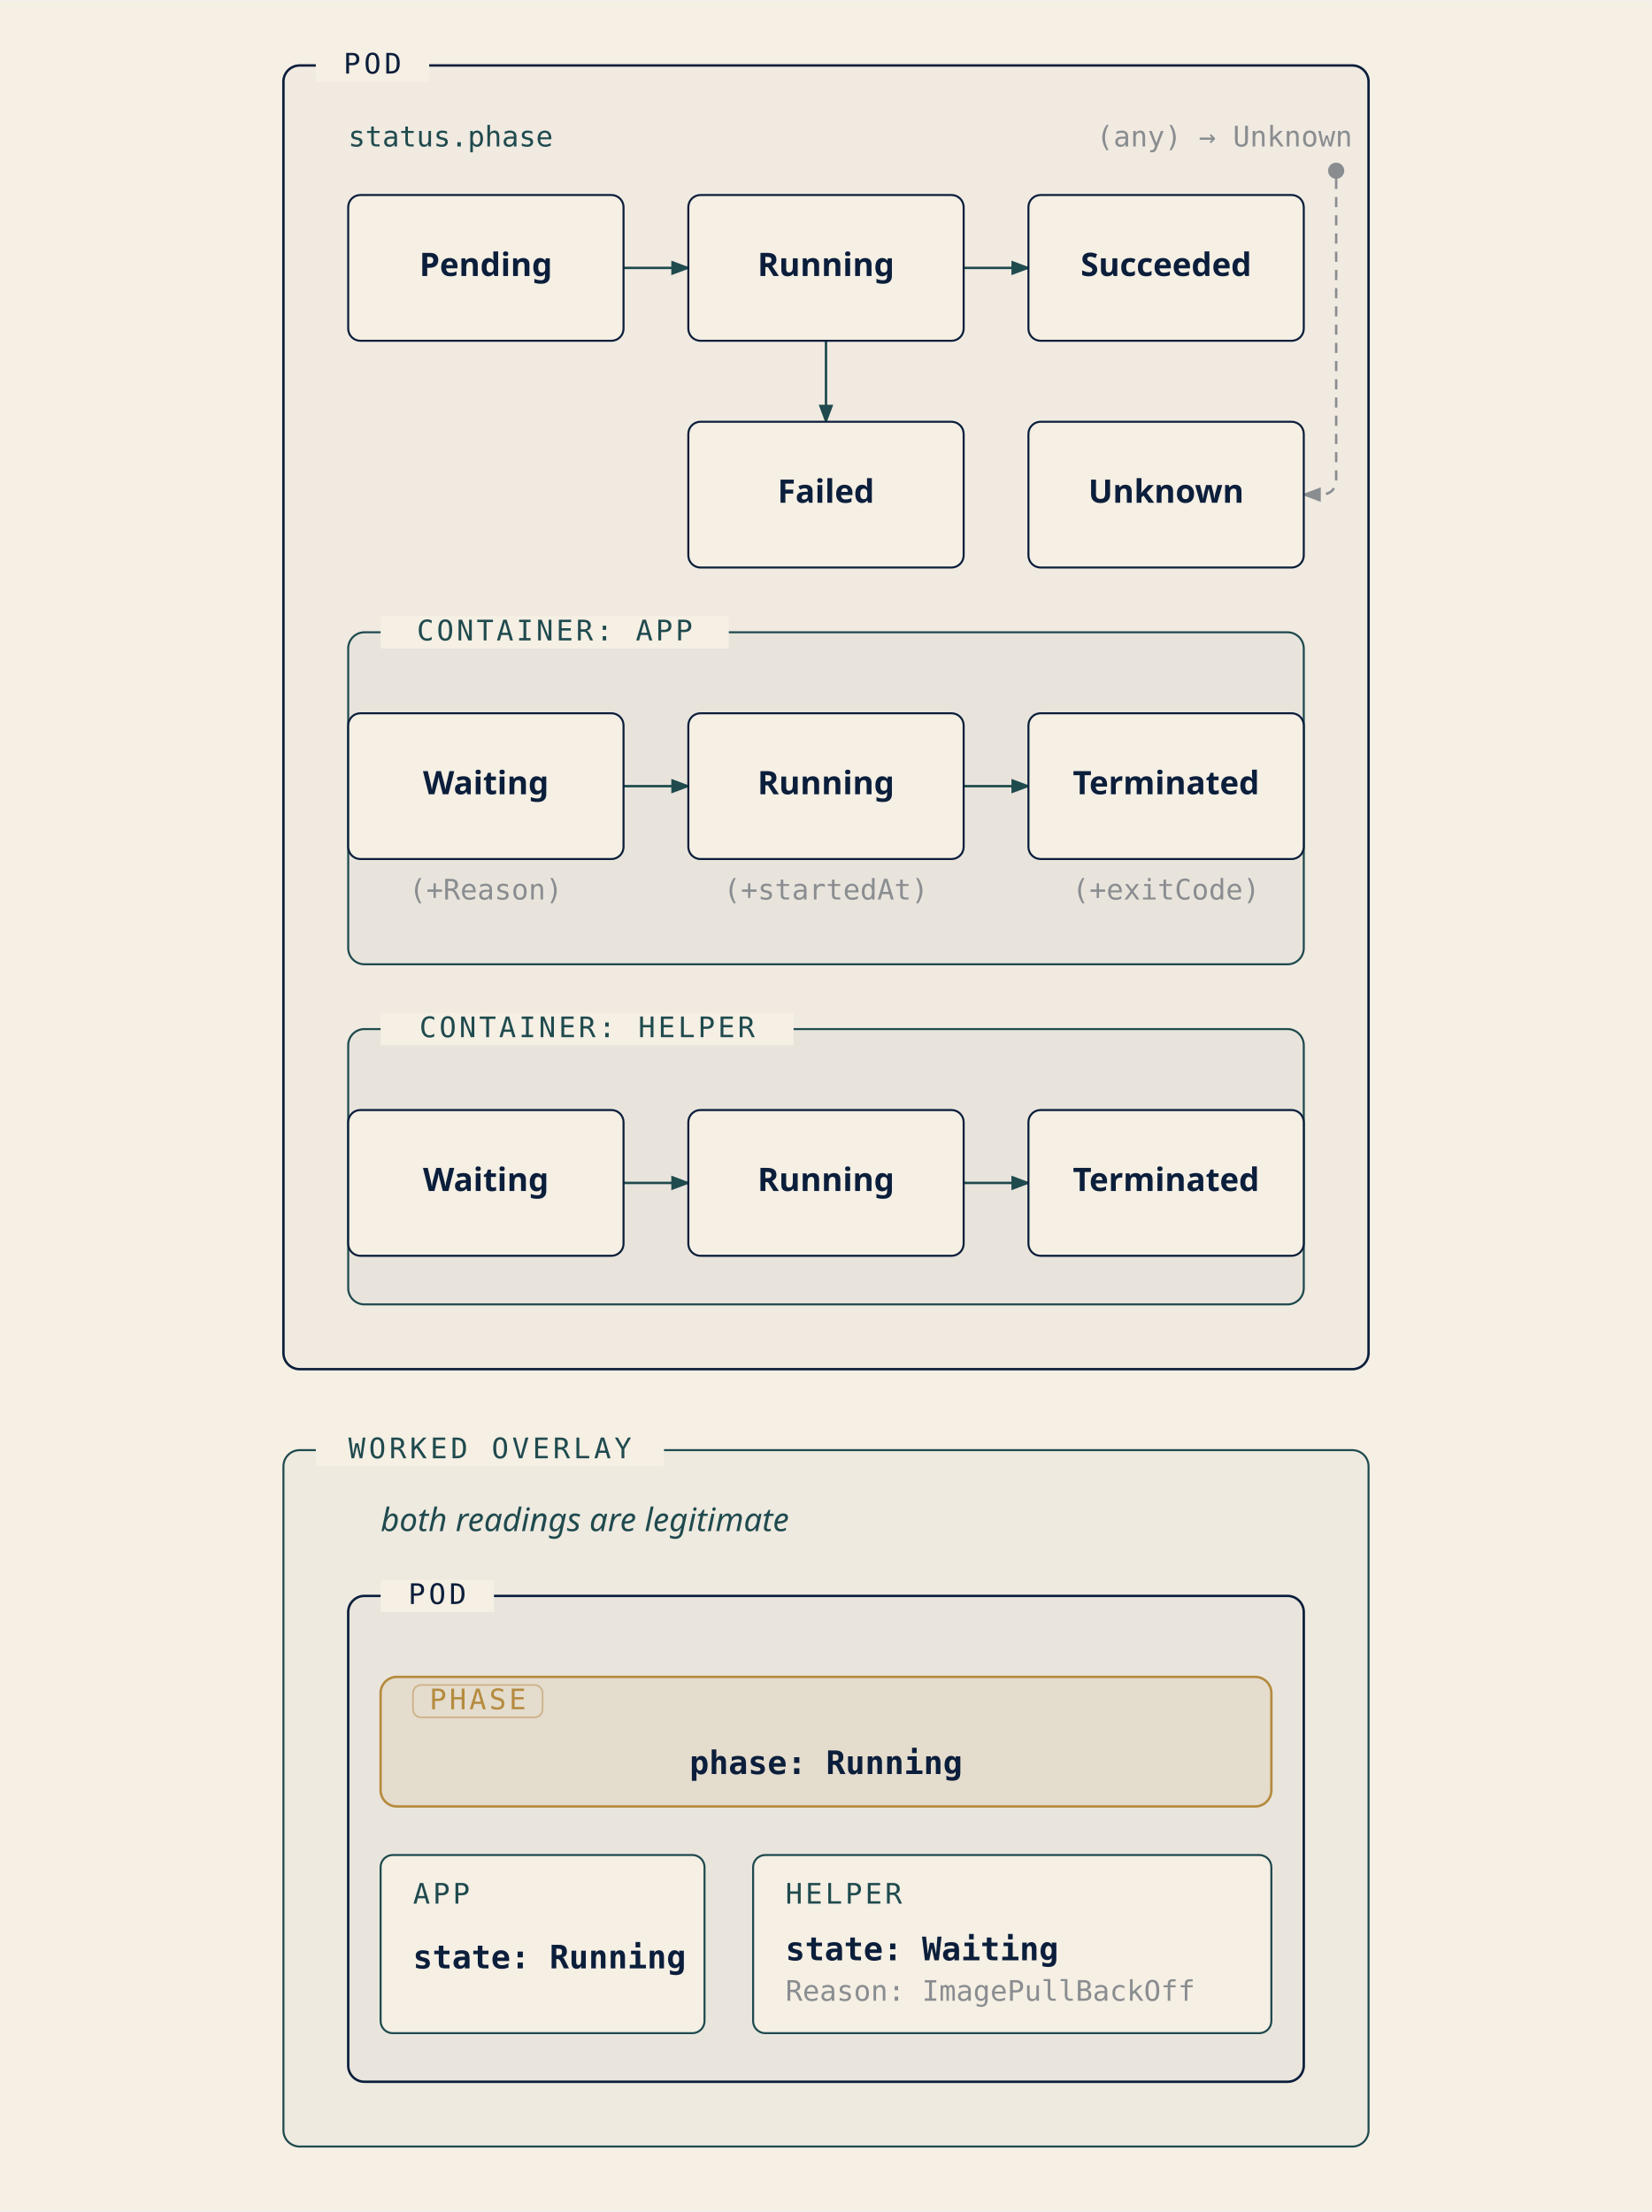
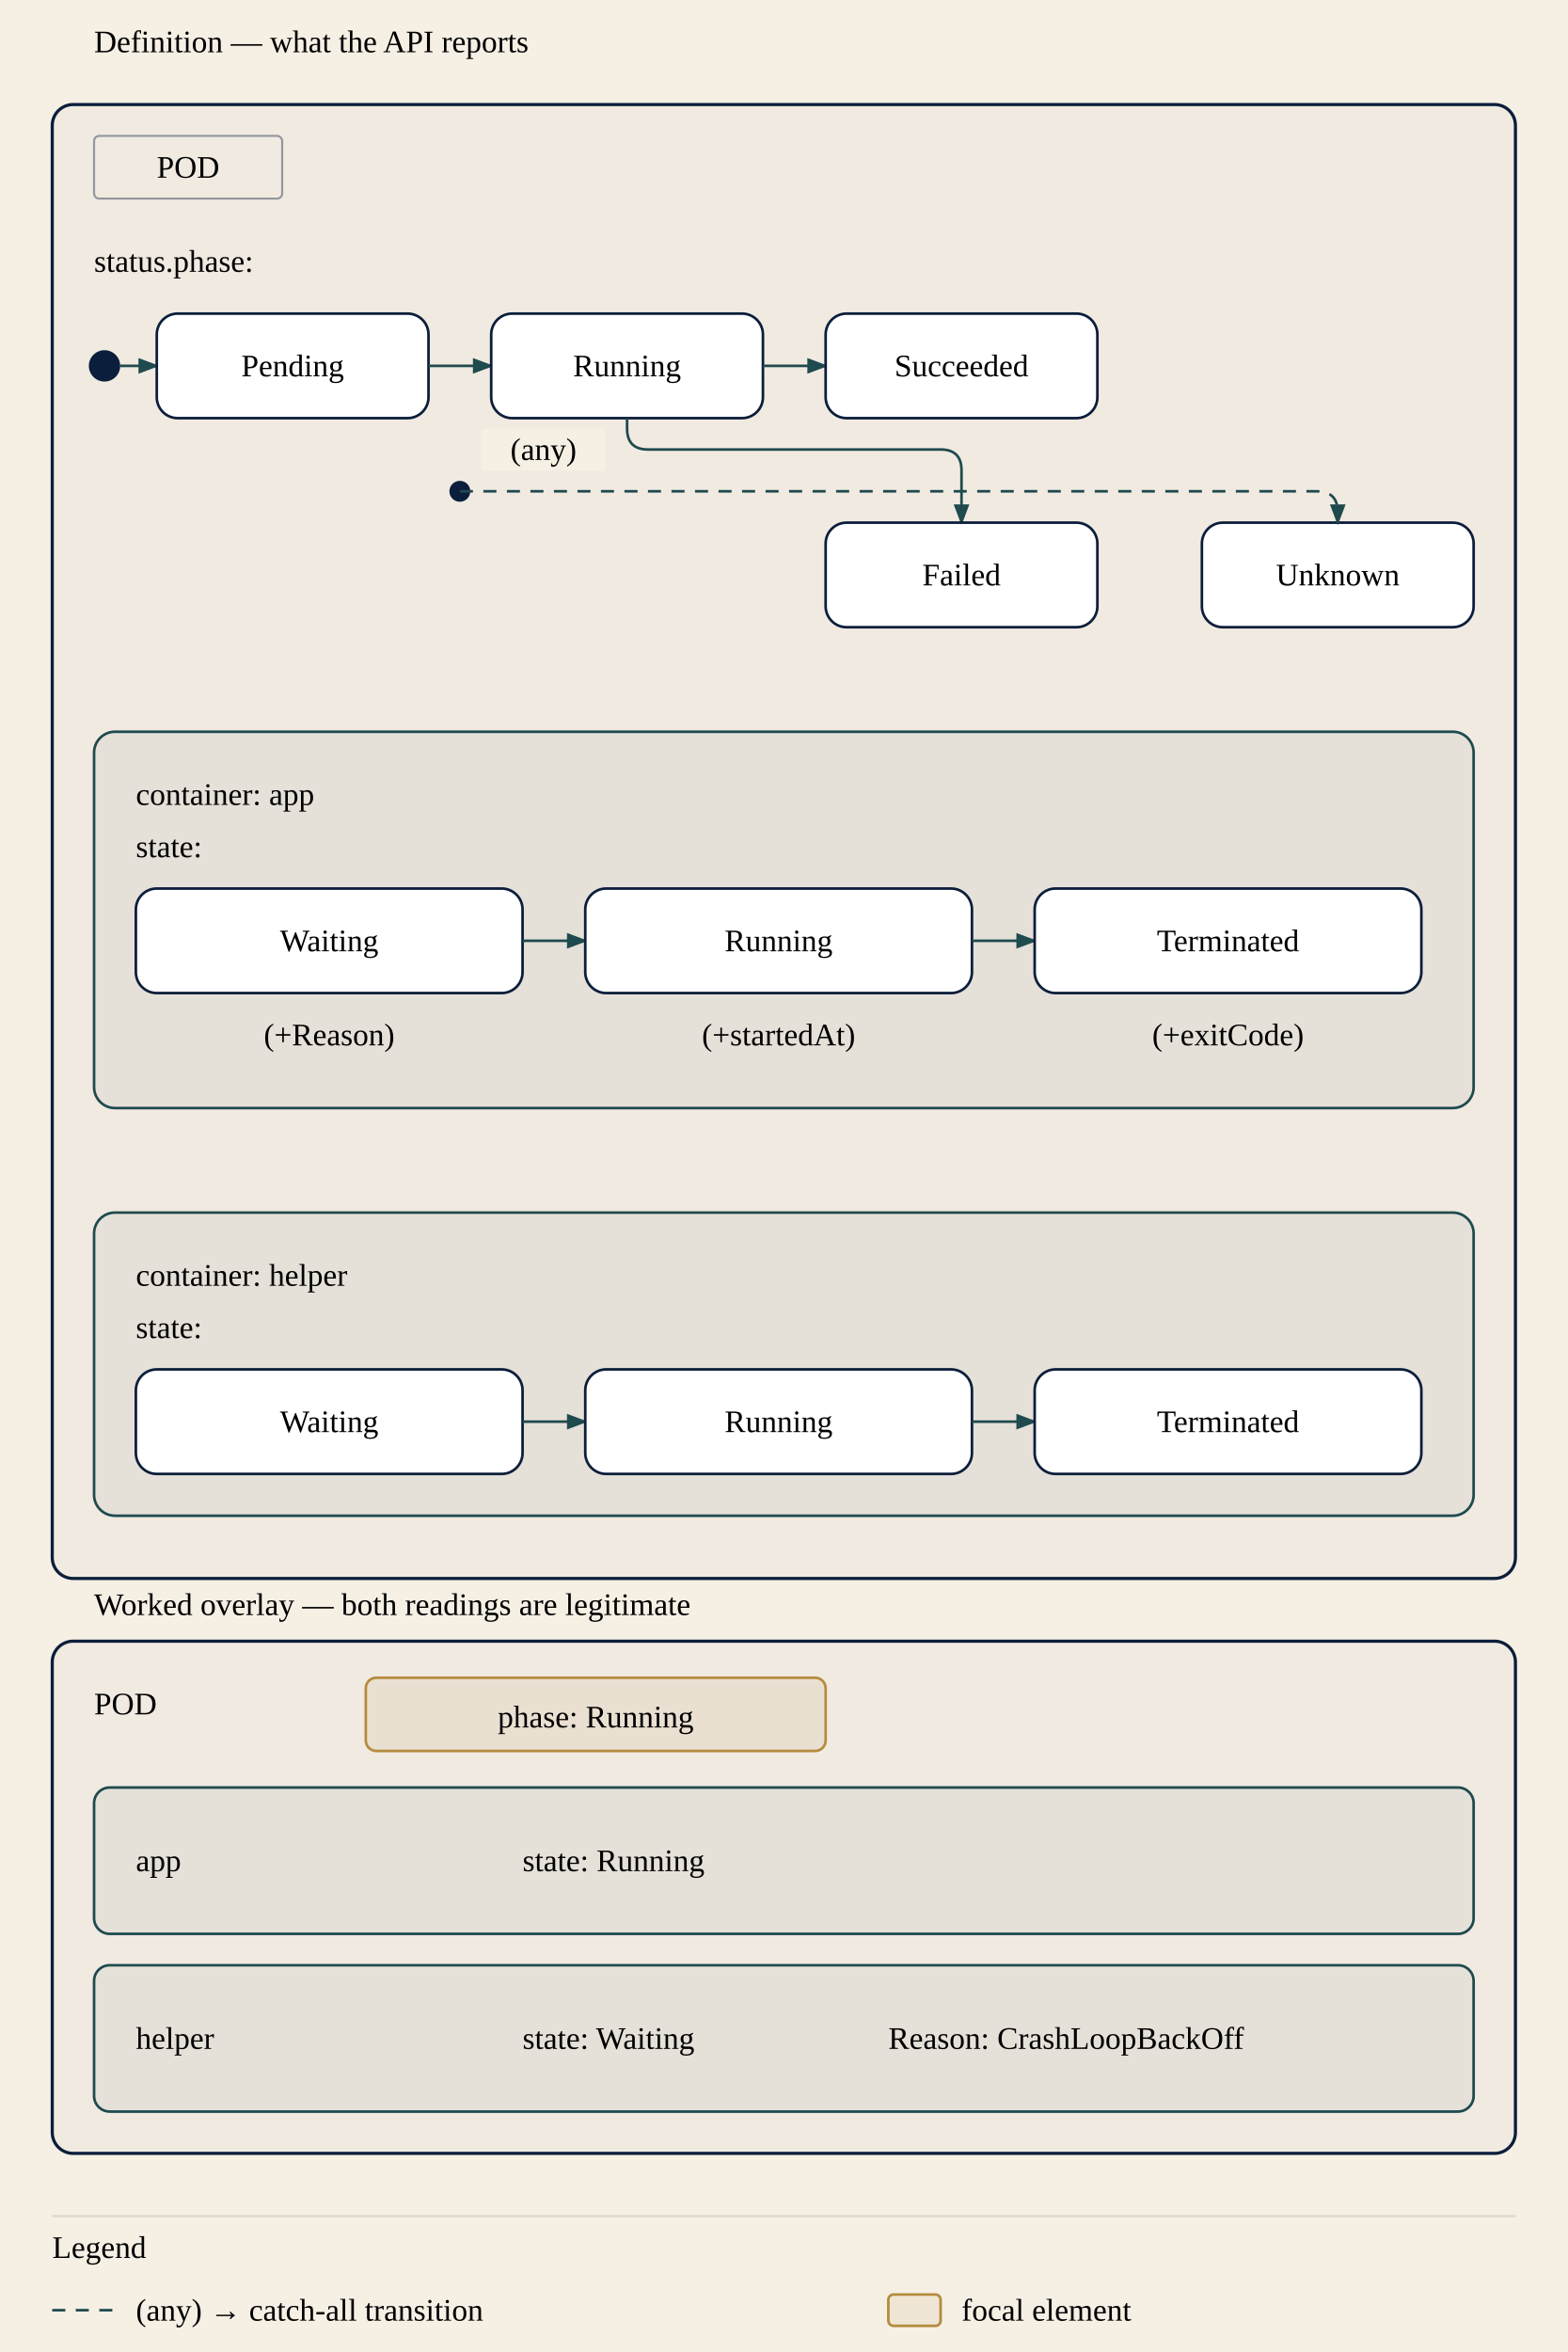
- <svg xmlns="http://www.w3.org/2000/svg" viewBox="0 0 816 1092" role="img" aria-labelledby="ch05fig02-title ch05fig02-desc" width="640" height="857">
+ <svg xmlns="http://www.w3.org/2000/svg" viewBox="0 0 600 900" role="img" aria-labelledby="ch05-fig02-title ch05-fig02-desc" width="680" height="1020">
  <defs>
    <marker id="arrow" markerWidth="8" markerHeight="6" refX="7" refY="3" orient="auto">
      <polygon points="0 0, 8 3, 0 6" fill="#1F4A4E" />
    </marker>
-     <marker id="arrow-soft" markerWidth="8" markerHeight="6" refX="7" refY="3" orient="auto">
-       <polygon points="0 0, 8 3, 0 6" fill="#8A8D90" />
+     <marker id="arrow-accent" markerWidth="8" markerHeight="6" refX="7" refY="3" orient="auto">
+       <polygon points="0 0, 8 3, 0 6" fill="#B58B3E" />
+     </marker>
+     <marker id="arrow-link" markerWidth="8" markerHeight="6" refX="7" refY="3" orient="auto">
+       <polygon points="0 0, 8 3, 0 6" fill="#1F4A4E" />
    </marker>
  </defs>
-   <rect width="100%" height="100%" fill="#F5EFE4" />
-   <rect x="140" y="32" width="536" height="644" rx="8" fill="rgba(11,30,59,0.02)" stroke="#0B1E3B" stroke-width="1.2" />
-   <rect x="156" y="24" width="56" height="16" fill="#F5EFE4" />
-   <text x="184" y="36" text-anchor="middle" font-family="'Fira Mono', monospace" font-size="14" letter-spacing="0.12em" fill="#0B1E3B">POD</text>
-   <rect x="172" y="312" width="472" height="164" rx="8" fill="rgba(11,30,59,0.035)" stroke="#1F4A4E" stroke-width="1" />
-   <rect x="188" y="304" width="172" height="16" fill="#F5EFE4" />
-   <text x="274" y="316" text-anchor="middle" font-family="'Fira Mono', monospace" font-size="14" letter-spacing="0.1em" fill="#1F4A4E">CONTAINER: APP</text>
-   <rect x="172" y="508" width="472" height="136" rx="8" fill="rgba(11,30,59,0.035)" stroke="#1F4A4E" stroke-width="1" />
-   <rect x="188" y="500" width="204" height="16" fill="#F5EFE4" />
-   <text x="290" y="512" text-anchor="middle" font-family="'Fira Mono', monospace" font-size="14" letter-spacing="0.1em" fill="#1F4A4E">CONTAINER: HELPER</text>
-   <rect x="140" y="716" width="536" height="344" rx="8" fill="rgba(31,74,78,0.03)" stroke="#1F4A4E" stroke-width="1" />
-   <rect x="156" y="708" width="172" height="16" fill="#F5EFE4" />
-   <text x="242" y="720" text-anchor="middle" font-family="'Fira Mono', monospace" font-size="14" letter-spacing="0.12em" fill="#1F4A4E">WORKED OVERLAY</text>
-   <text x="188" y="756" font-family="'Fira Sans', sans-serif" font-style="italic" font-size="16" fill="#1F4A4E">both readings are legitimate</text>
-   <rect x="172" y="788" width="472" height="240" rx="8" fill="rgba(11,30,59,0.02)" stroke="#0B1E3B" stroke-width="1.2" />
-   <rect x="188" y="780" width="56" height="16" fill="#F5EFE4" />
-   <text x="216" y="792" text-anchor="middle" font-family="'Fira Mono', monospace" font-size="14" letter-spacing="0.12em" fill="#0B1E3B">POD</text>
-   <text x="172" y="72" font-family="'Fira Mono', monospace" font-size="14" fill="#1F4A4E">status.phase</text>
-   <text x="668" y="72" text-anchor="end" font-family="'Fira Mono', monospace" font-size="14" fill="#8A8D90">(any) → Unknown</text>
-   <line x1="308" y1="132" x2="340" y2="132" stroke="#1F4A4E" stroke-width="1.2" marker-end="url(#arrow)" />
-   <line x1="476" y1="132" x2="508" y2="132" stroke="#1F4A4E" stroke-width="1.2" marker-end="url(#arrow)" />
-   <line x1="408" y1="168" x2="408" y2="208" stroke="#1F4A4E" stroke-width="1.2" marker-end="url(#arrow)" />
-   <circle cx="660" cy="84" r="4" fill="#8A8D90" />
-   <path d="M 660 88 L 660 236 Q 660 244 652 244 L 644 244" fill="none" stroke="#8A8D90" stroke-width="1.2" stroke-dasharray="5,4" marker-end="url(#arrow-soft)" />
-   <line x1="308" y1="388" x2="340" y2="388" stroke="#1F4A4E" stroke-width="1.2" marker-end="url(#arrow)" />
-   <line x1="476" y1="388" x2="508" y2="388" stroke="#1F4A4E" stroke-width="1.2" marker-end="url(#arrow)" />
-   <line x1="308" y1="584" x2="340" y2="584" stroke="#1F4A4E" stroke-width="1.2" marker-end="url(#arrow)" />
-   <line x1="476" y1="584" x2="508" y2="584" stroke="#1F4A4E" stroke-width="1.2" marker-end="url(#arrow)" />
-   <rect x="172" y="96" width="136" height="72" rx="6" fill="#F5EFE4" stroke="#0B1E3B" stroke-width="1" />
-   <text x="240" y="136" text-anchor="middle" font-family="'Fira Sans', sans-serif" font-weight="600" font-size="16" fill="#0B1E3B">Pending</text>
-   <rect x="340" y="96" width="136" height="72" rx="6" fill="#F5EFE4" stroke="#0B1E3B" stroke-width="1" />
-   <text x="408" y="136" text-anchor="middle" font-family="'Fira Sans', sans-serif" font-weight="600" font-size="16" fill="#0B1E3B">Running</text>
-   <rect x="508" y="96" width="136" height="72" rx="6" fill="#F5EFE4" stroke="#0B1E3B" stroke-width="1" />
-   <text x="576" y="136" text-anchor="middle" font-family="'Fira Sans', sans-serif" font-weight="600" font-size="16" fill="#0B1E3B">Succeeded</text>
-   <rect x="340" y="208" width="136" height="72" rx="6" fill="#F5EFE4" stroke="#0B1E3B" stroke-width="1" />
-   <text x="408" y="248" text-anchor="middle" font-family="'Fira Sans', sans-serif" font-weight="600" font-size="16" fill="#0B1E3B">Failed</text>
-   <rect x="508" y="208" width="136" height="72" rx="6" fill="#F5EFE4" stroke="#0B1E3B" stroke-width="1" />
-   <text x="576" y="248" text-anchor="middle" font-family="'Fira Sans', sans-serif" font-weight="600" font-size="16" fill="#0B1E3B">Unknown</text>
-   <rect x="172" y="352" width="136" height="72" rx="6" fill="#F5EFE4" stroke="#0B1E3B" stroke-width="1" />
-   <text x="240" y="392" text-anchor="middle" font-family="'Fira Sans', sans-serif" font-weight="600" font-size="16" fill="#0B1E3B">Waiting</text>
-   <rect x="340" y="352" width="136" height="72" rx="6" fill="#F5EFE4" stroke="#0B1E3B" stroke-width="1" />
-   <text x="408" y="392" text-anchor="middle" font-family="'Fira Sans', sans-serif" font-weight="600" font-size="16" fill="#0B1E3B">Running</text>
-   <rect x="508" y="352" width="136" height="72" rx="6" fill="#F5EFE4" stroke="#0B1E3B" stroke-width="1" />
-   <text x="576" y="392" text-anchor="middle" font-family="'Fira Sans', sans-serif" font-weight="600" font-size="16" fill="#0B1E3B">Terminated</text>
-   <text x="240" y="444" text-anchor="middle" font-family="'Fira Mono', monospace" font-size="14" fill="#8A8D90">(+Reason)</text>
-   <text x="408" y="444" text-anchor="middle" font-family="'Fira Mono', monospace" font-size="14" fill="#8A8D90">(+startedAt)</text>
-   <text x="576" y="444" text-anchor="middle" font-family="'Fira Mono', monospace" font-size="14" fill="#8A8D90">(+exitCode)</text>
-   <rect x="172" y="548" width="136" height="72" rx="6" fill="#F5EFE4" stroke="#0B1E3B" stroke-width="1" />
-   <text x="240" y="588" text-anchor="middle" font-family="'Fira Sans', sans-serif" font-weight="600" font-size="16" fill="#0B1E3B">Waiting</text>
-   <rect x="340" y="548" width="136" height="72" rx="6" fill="#F5EFE4" stroke="#0B1E3B" stroke-width="1" />
-   <text x="408" y="588" text-anchor="middle" font-family="'Fira Sans', sans-serif" font-weight="600" font-size="16" fill="#0B1E3B">Running</text>
-   <rect x="508" y="548" width="136" height="72" rx="6" fill="#F5EFE4" stroke="#0B1E3B" stroke-width="1" />
-   <text x="576" y="588" text-anchor="middle" font-family="'Fira Sans', sans-serif" font-weight="600" font-size="16" fill="#0B1E3B">Terminated</text>
-   <rect x="188" y="828" width="440" height="64" rx="8" fill="rgba(181,139,62,0.10)" stroke="#B58B3E" stroke-width="1.2" />
-   <rect x="204" y="832" width="64" height="16" rx="4" fill="none" stroke="rgba(181,139,62,0.5)" stroke-width="0.8" />
-   <text x="236" y="844" text-anchor="middle" font-family="'Fira Mono', monospace" font-size="14" letter-spacing="0.1em" fill="#B58B3E">PHASE</text>
-   <text x="408" y="876" text-anchor="middle" font-family="'Fira Mono', monospace" font-weight="700" font-size="16" fill="#0B1E3B">phase: Running</text>
-   <rect x="188" y="916" width="160" height="88" rx="6" fill="#F5EFE4" stroke="#1F4A4E" stroke-width="1" />
-   <text x="204" y="940" font-family="'Fira Mono', monospace" font-size="14" letter-spacing="0.1em" fill="#1F4A4E">APP</text>
-   <text x="204" y="972" font-family="'Fira Mono', monospace" font-weight="700" font-size="16" fill="#0B1E3B">state: Running</text>
-   <rect x="372" y="916" width="256" height="88" rx="6" fill="#F5EFE4" stroke="#1F4A4E" stroke-width="1" />
-   <text x="388" y="940" font-family="'Fira Mono', monospace" font-size="14" letter-spacing="0.1em" fill="#1F4A4E">HELPER</text>
-   <text x="388" y="968" font-family="'Fira Mono', monospace" font-weight="700" font-size="16" fill="#0B1E3B">state: Waiting</text>
-   <text x="388" y="988" font-family="'Fira Mono', monospace" font-size="14" fill="#8A8D90">Reason: ImagePullBackOff</text>
+   <rect width="600" height="900" fill="#F5EFE4" />
+   <text x="36" y="20" class="eyebrow-svg">Definition — what the API reports</text>
+   <rect x="20" y="40" width="560" height="564" rx="8" fill="rgba(11,30,59,0.02)" stroke="#0B1E3B" stroke-width="1.2" />
+   <rect x="36" y="52" width="72" height="24" rx="2" fill="none" stroke="rgba(11,30,59,0.4)" stroke-width="0.8" />
+   <text x="72" y="68" class="tag-text" text-anchor="middle">POD</text>
+   <text x="36" y="104" class="sublabel">status.phase:</text>
+   <circle cx="40" cy="140" r="6" fill="#0B1E3B" />
+   <line x1="46" y1="140" x2="60" y2="140" stroke="#1F4A4E" stroke-width="1" marker-end="url(#arrow)" />
+   <rect x="60" y="120" width="104" height="40" rx="8" fill="#ffffff" stroke="#0B1E3B" stroke-width="1" />
+   <text x="112" y="144" class="node-name" text-anchor="middle">Pending</text>
+   <line x1="164" y1="140" x2="188" y2="140" stroke="#1F4A4E" stroke-width="1" marker-end="url(#arrow)" />
+   <rect x="188" y="120" width="104" height="40" rx="8" fill="#ffffff" stroke="#0B1E3B" stroke-width="1" />
+   <text x="240" y="144" class="node-name" text-anchor="middle">Running</text>
+   <line x1="292" y1="140" x2="316" y2="140" stroke="#1F4A4E" stroke-width="1" marker-end="url(#arrow)" />
+   <rect x="316" y="120" width="104" height="40" rx="8" fill="#ffffff" stroke="#0B1E3B" stroke-width="1" />
+   <text x="368" y="144" class="node-name" text-anchor="middle">Succeeded</text>
+   <path d="M240,160 L240,164 Q240,172 248,172 L360,172 Q368,172 368,180 L368,200" fill="none" stroke="#1F4A4E" stroke-width="1" marker-end="url(#arrow)" />
+   <rect x="316" y="200" width="104" height="40" rx="8" fill="#ffffff" stroke="#0B1E3B" stroke-width="1" />
+   <text x="368" y="224" class="node-name" text-anchor="middle">Failed</text>
+   <rect x="460" y="200" width="104" height="40" rx="8" fill="#ffffff" stroke="#0B1E3B" stroke-width="1" />
+   <text x="512" y="224" class="node-name" text-anchor="middle">Unknown</text>
+   <circle cx="176" cy="188" r="4" fill="#0B1E3B" />
+   <rect x="184" y="164" width="48" height="16" rx="2" fill="#F5EFE4" />
+   <text x="208" y="176" class="annot" text-anchor="middle">(any)</text>
+   <path d="M176,188 L504,188 Q512,188 512,196 L512,200" fill="none" stroke="#1F4A4E" stroke-width="1" stroke-dasharray="5,4" marker-end="url(#arrow)" />
+   <rect x="36" y="280" width="528" height="144" rx="8" fill="rgba(11,30,59,0.05)" stroke="#1F4A4E" stroke-width="1" />
+   <text x="52" y="308" class="node-name">container: app</text>
+   <text x="52" y="328" class="sublabel">state:</text>
+   <rect x="52" y="340" width="148" height="40" rx="8" fill="#ffffff" stroke="#0B1E3B" stroke-width="1" />
+   <text x="126" y="364" class="node-name" text-anchor="middle">Waiting</text>
+   <line x1="200" y1="360" x2="224" y2="360" stroke="#1F4A4E" stroke-width="1" marker-end="url(#arrow)" />
+   <rect x="224" y="340" width="148" height="40" rx="8" fill="#ffffff" stroke="#0B1E3B" stroke-width="1" />
+   <text x="298" y="364" class="node-name" text-anchor="middle">Running</text>
+   <line x1="372" y1="360" x2="396" y2="360" stroke="#1F4A4E" stroke-width="1" marker-end="url(#arrow)" />
+   <rect x="396" y="340" width="148" height="40" rx="8" fill="#ffffff" stroke="#0B1E3B" stroke-width="1" />
+   <text x="470" y="364" class="node-name" text-anchor="middle">Terminated</text>
+   <text x="126" y="400" class="annot" text-anchor="middle">(+Reason)</text>
+   <text x="298" y="400" class="annot" text-anchor="middle">(+startedAt)</text>
+   <text x="470" y="400" class="annot" text-anchor="middle">(+exitCode)</text>
+   <rect x="36" y="464" width="528" height="116" rx="8" fill="rgba(11,30,59,0.05)" stroke="#1F4A4E" stroke-width="1" />
+   <text x="52" y="492" class="node-name">container: helper</text>
+   <text x="52" y="512" class="sublabel">state:</text>
+   <rect x="52" y="524" width="148" height="40" rx="8" fill="#ffffff" stroke="#0B1E3B" stroke-width="1" />
+   <text x="126" y="548" class="node-name" text-anchor="middle">Waiting</text>
+   <line x1="200" y1="544" x2="224" y2="544" stroke="#1F4A4E" stroke-width="1" marker-end="url(#arrow)" />
+   <rect x="224" y="524" width="148" height="40" rx="8" fill="#ffffff" stroke="#0B1E3B" stroke-width="1" />
+   <text x="298" y="548" class="node-name" text-anchor="middle">Running</text>
+   <line x1="372" y1="544" x2="396" y2="544" stroke="#1F4A4E" stroke-width="1" marker-end="url(#arrow)" />
+   <rect x="396" y="524" width="148" height="40" rx="8" fill="#ffffff" stroke="#0B1E3B" stroke-width="1" />
+   <text x="470" y="548" class="node-name" text-anchor="middle">Terminated</text>
+   <text x="36" y="618" class="eyebrow-svg">Worked overlay — both readings are legitimate</text>
+   <rect x="20" y="628" width="560" height="196" rx="8" fill="rgba(11,30,59,0.02)" stroke="#0B1E3B" stroke-width="1.2" />
+   <text x="36" y="656" class="node-name">POD</text>
+   <rect x="140" y="642" width="176" height="28" rx="4" fill="#B58B3E" fill-opacity="0.10" stroke="#B58B3E" stroke-width="1" />
+   <text x="228" y="661" class="focal-text" text-anchor="middle">phase: Running</text>
+   <rect x="36" y="684" width="528" height="56" rx="6" fill="rgba(11,30,59,0.05)" stroke="#1F4A4E" stroke-width="1" />
+   <text x="52" y="716" class="node-name">app</text>
+   <text x="200" y="716" class="sublabel">state: Running</text>
+   <rect x="36" y="752" width="528" height="56" rx="6" fill="rgba(11,30,59,0.05)" stroke="#1F4A4E" stroke-width="1" />
+   <text x="52" y="784" class="node-name">helper</text>
+   <text x="200" y="784" class="sublabel">state: Waiting</text>
+   <text x="340" y="784" class="sublabel">Reason: CrashLoopBackOff</text>
+   <line x1="20" y1="848" x2="580" y2="848" stroke="rgba(11,30,59,0.12)" stroke-width="0.8" />
+   <text x="20" y="864" class="eyebrow-svg">Legend</text>
+   <line x1="20" y1="884" x2="44" y2="884" stroke="#1F4A4E" stroke-width="1" stroke-dasharray="5,4" />
+   <text x="52" y="888" class="legend-text">(any) → catch-all transition</text>
+   <rect x="340" y="878" width="20" height="12" rx="2" fill="#B58B3E" fill-opacity="0.10" stroke="#B58B3E" stroke-width="1" />
+   <text x="368" y="888" class="legend-text">focal element</text>
</svg>
